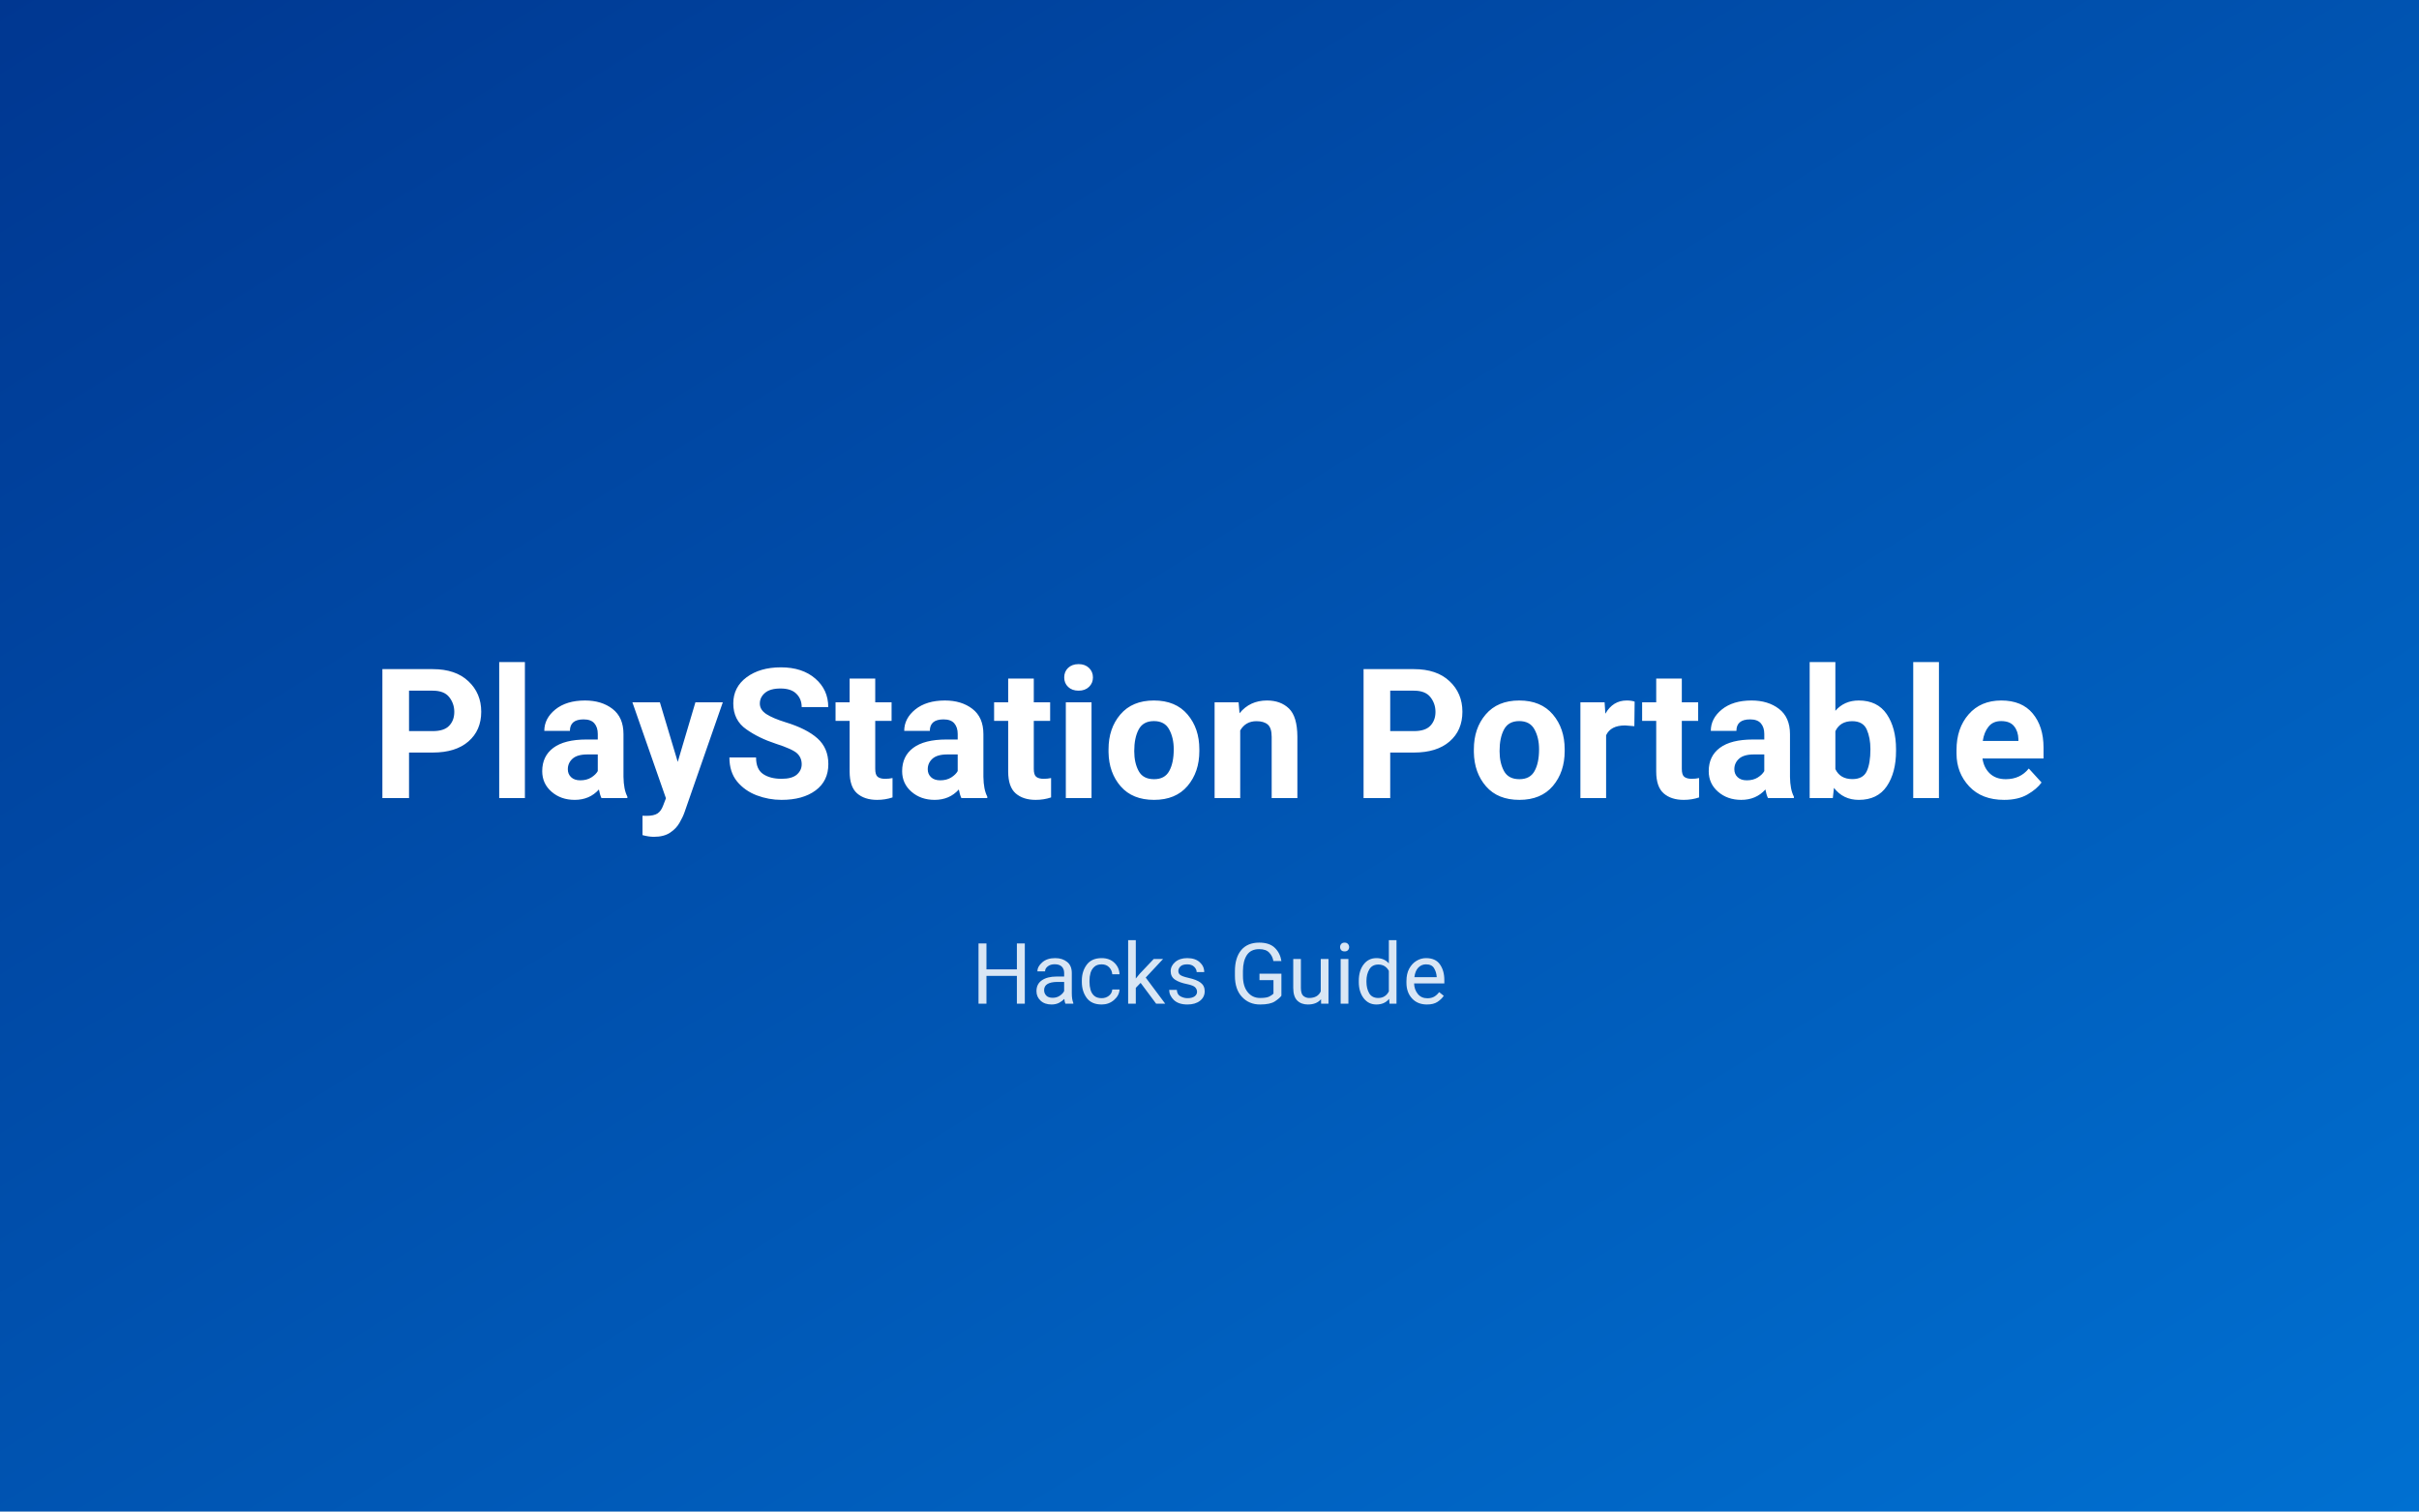
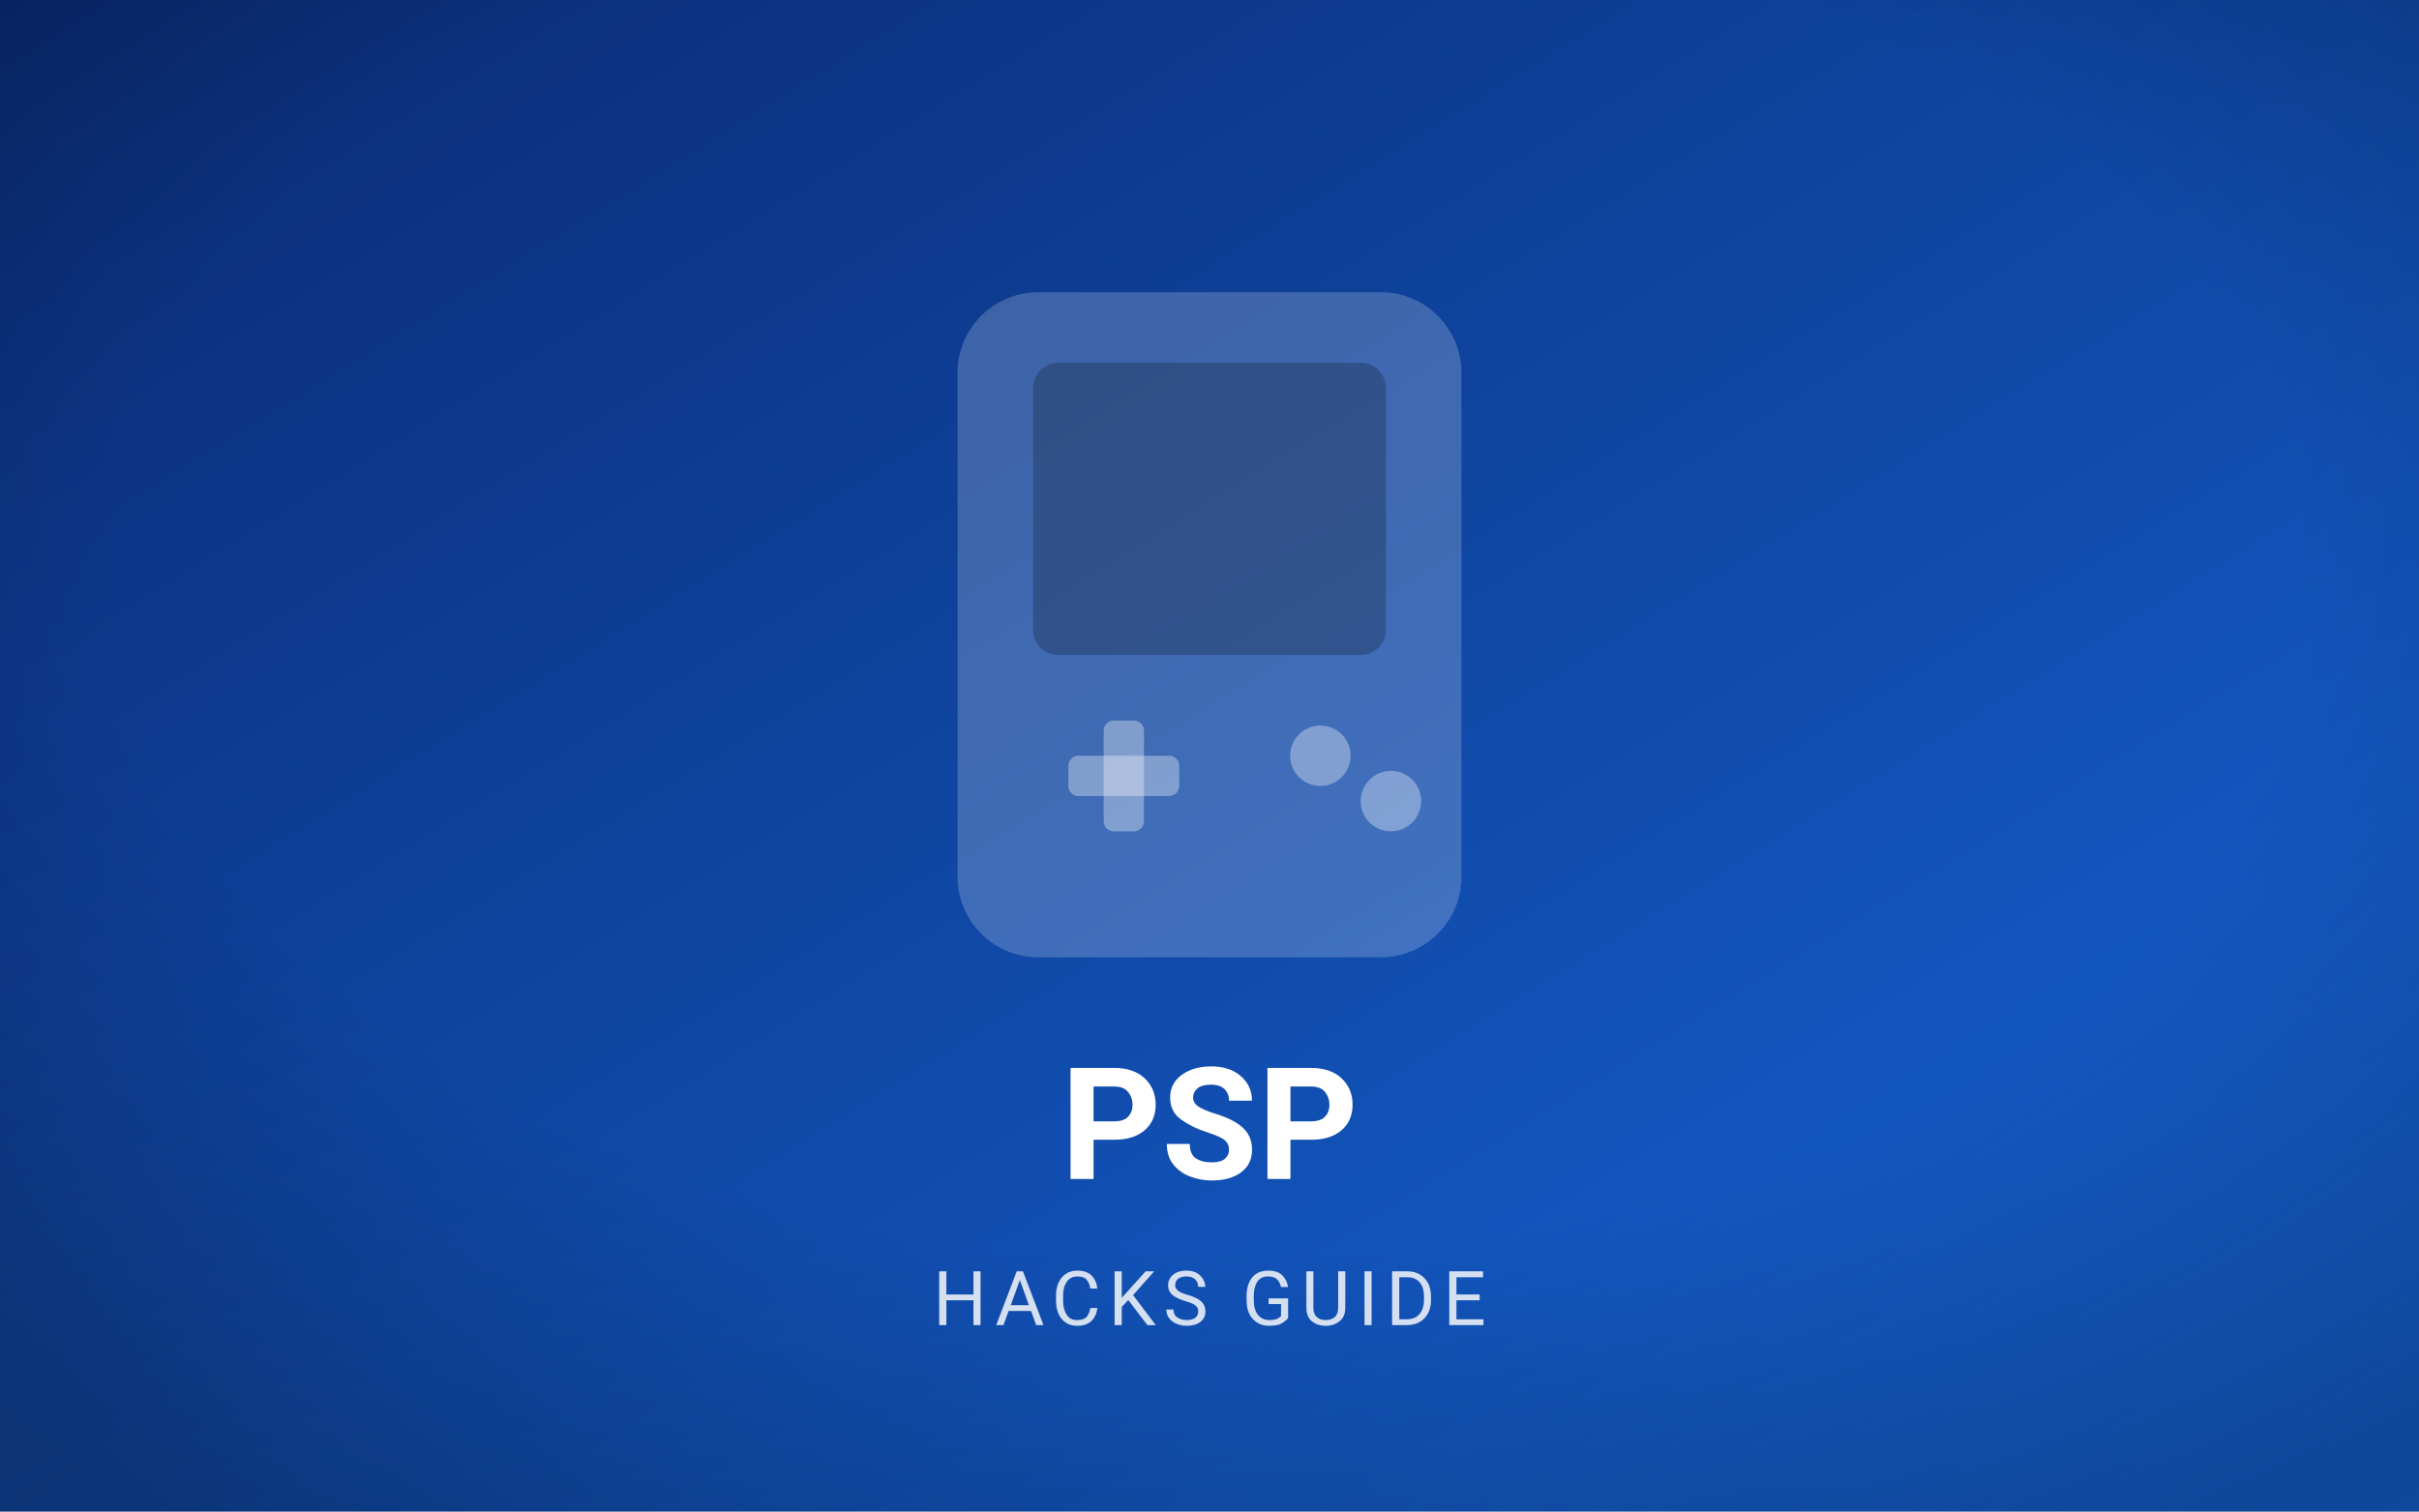
- <svg xmlns="http://www.w3.org/2000/svg" viewBox="0 0 400 250" preserveAspectRatio="xMidYMid slice">
+ <svg xmlns="http://www.w3.org/2000/svg" viewBox="0 0 480 300" preserveAspectRatio="xMidYMid slice">
  <defs>
    <linearGradient id="g" x1="0" y1="0" x2="1" y2="1">
-       <stop offset="0%" stop-color="#003791" />
-       <stop offset="100%" stop-color="#0070d1" />
+       <stop offset="0%" stop-color="#0a2a72" />
+       <stop offset="100%" stop-color="#1565d8" />
    </linearGradient>
+     <radialGradient id="v" cx="50%" cy="38%" r="75%">
+       <stop offset="60%" stop-color="#000000" stop-opacity="0" />
+       <stop offset="100%" stop-color="#000000" stop-opacity="0.28" />
+     </radialGradient>
  </defs>
-   <rect width="400" height="250" fill="url(#g)" />
-   <text x="200" y="132" font-family="-apple-system,BlinkMacSystemFont,Segoe UI,Roboto,Helvetica,Arial,sans-serif" font-size="30" font-weight="700" fill="#ffffff" text-anchor="middle">PlayStation Portable</text>
-   <text x="200" y="166" font-family="-apple-system,BlinkMacSystemFont,Segoe UI,Roboto,Helvetica,Arial,sans-serif" font-size="14" fill="#ffffff" fill-opacity="0.85" text-anchor="middle">Hacks Guide</text>
+   <rect width="480" height="300" fill="url(#g)" />
+   <g fill="#ffffff" fill-opacity="0.20">
+     <rect x="190" y="58" width="100" height="132" rx="16" />
+   </g>
+   <rect x="205" y="72" width="70" height="58" rx="5" fill="#000000" fill-opacity="0.22" />
+   <g fill="#ffffff" fill-opacity="0.34">
+     <rect x="212" y="150" width="22" height="8" rx="2" />
+     <rect x="219" y="143" width="8" height="22" rx="2" />
+     <circle cx="262" cy="150" r="6" />
+     <circle cx="276" cy="159" r="6" />
+   </g>
+   <rect width="480" height="300" fill="url(#v)" />
+   <text x="240" y="234" font-family="-apple-system,BlinkMacSystemFont,Segoe UI,Roboto,Helvetica,Arial,sans-serif" font-size="31" font-weight="700" fill="#ffffff" text-anchor="middle">PSP</text>
+   <text x="240" y="263" font-family="-apple-system,BlinkMacSystemFont,Segoe UI,Roboto,Helvetica,Arial,sans-serif" font-size="15" letter-spacing="1.5" fill="#ffffff" fill-opacity="0.82" text-anchor="middle">HACKS GUIDE</text>
</svg>
